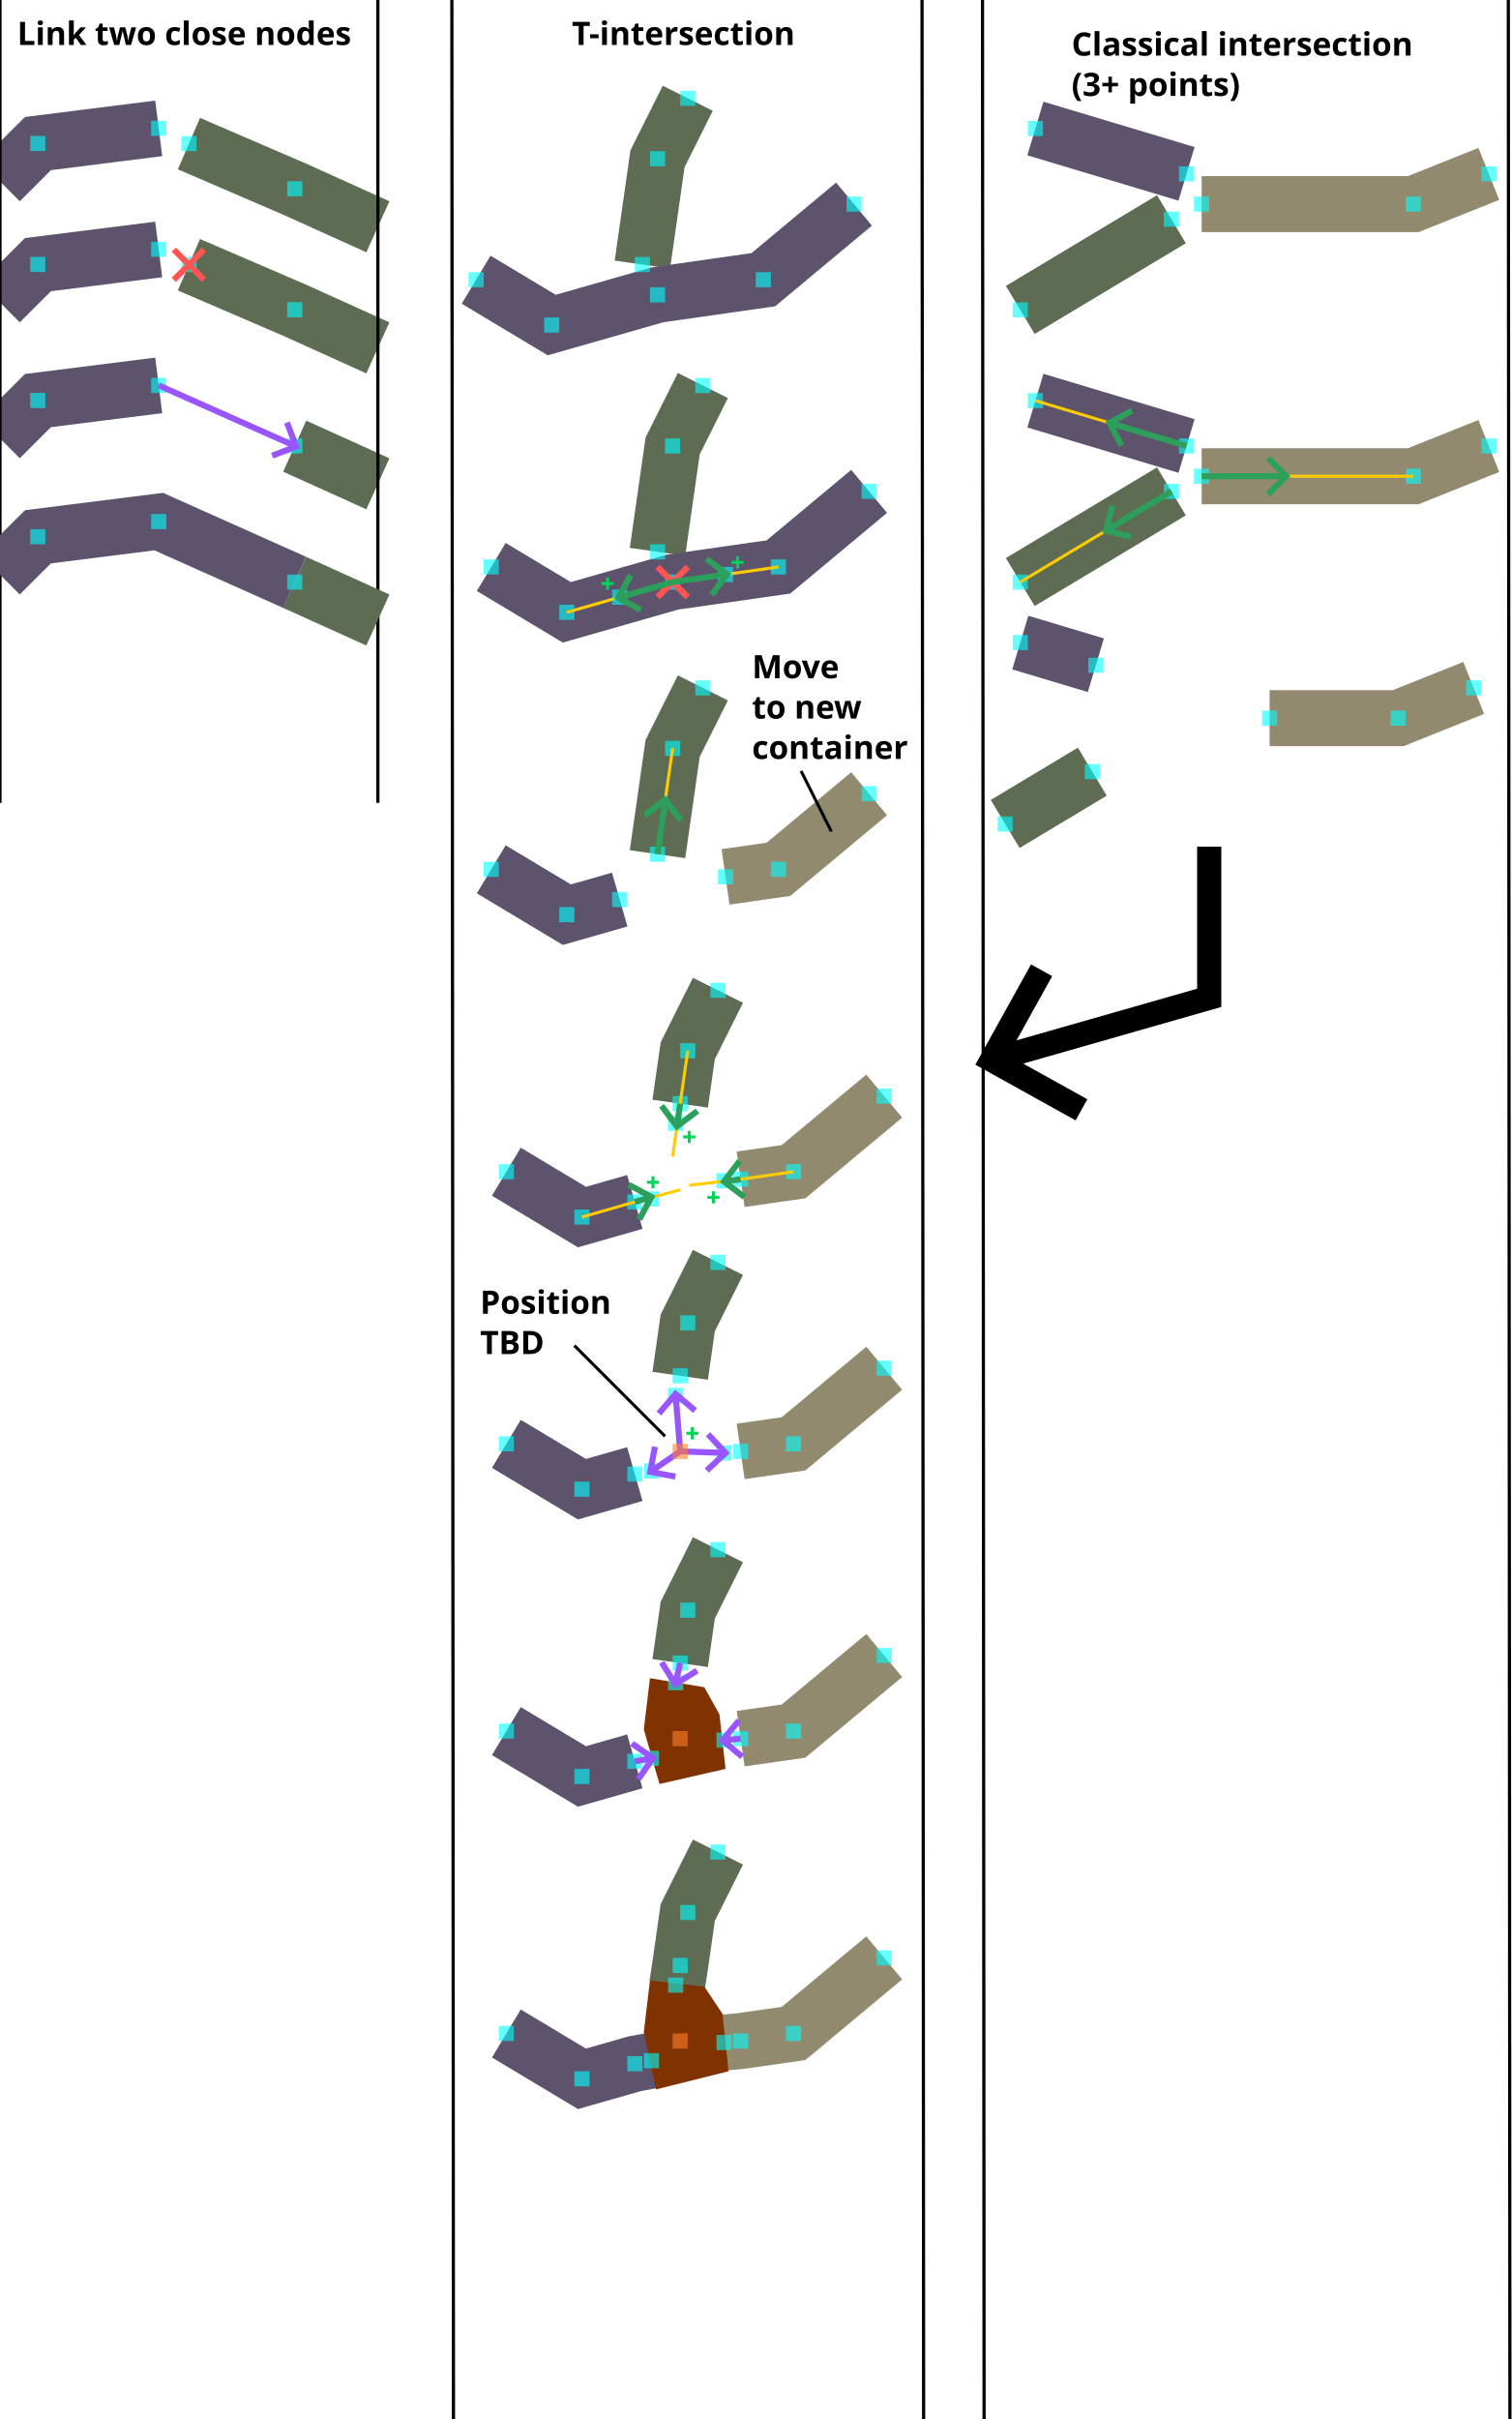
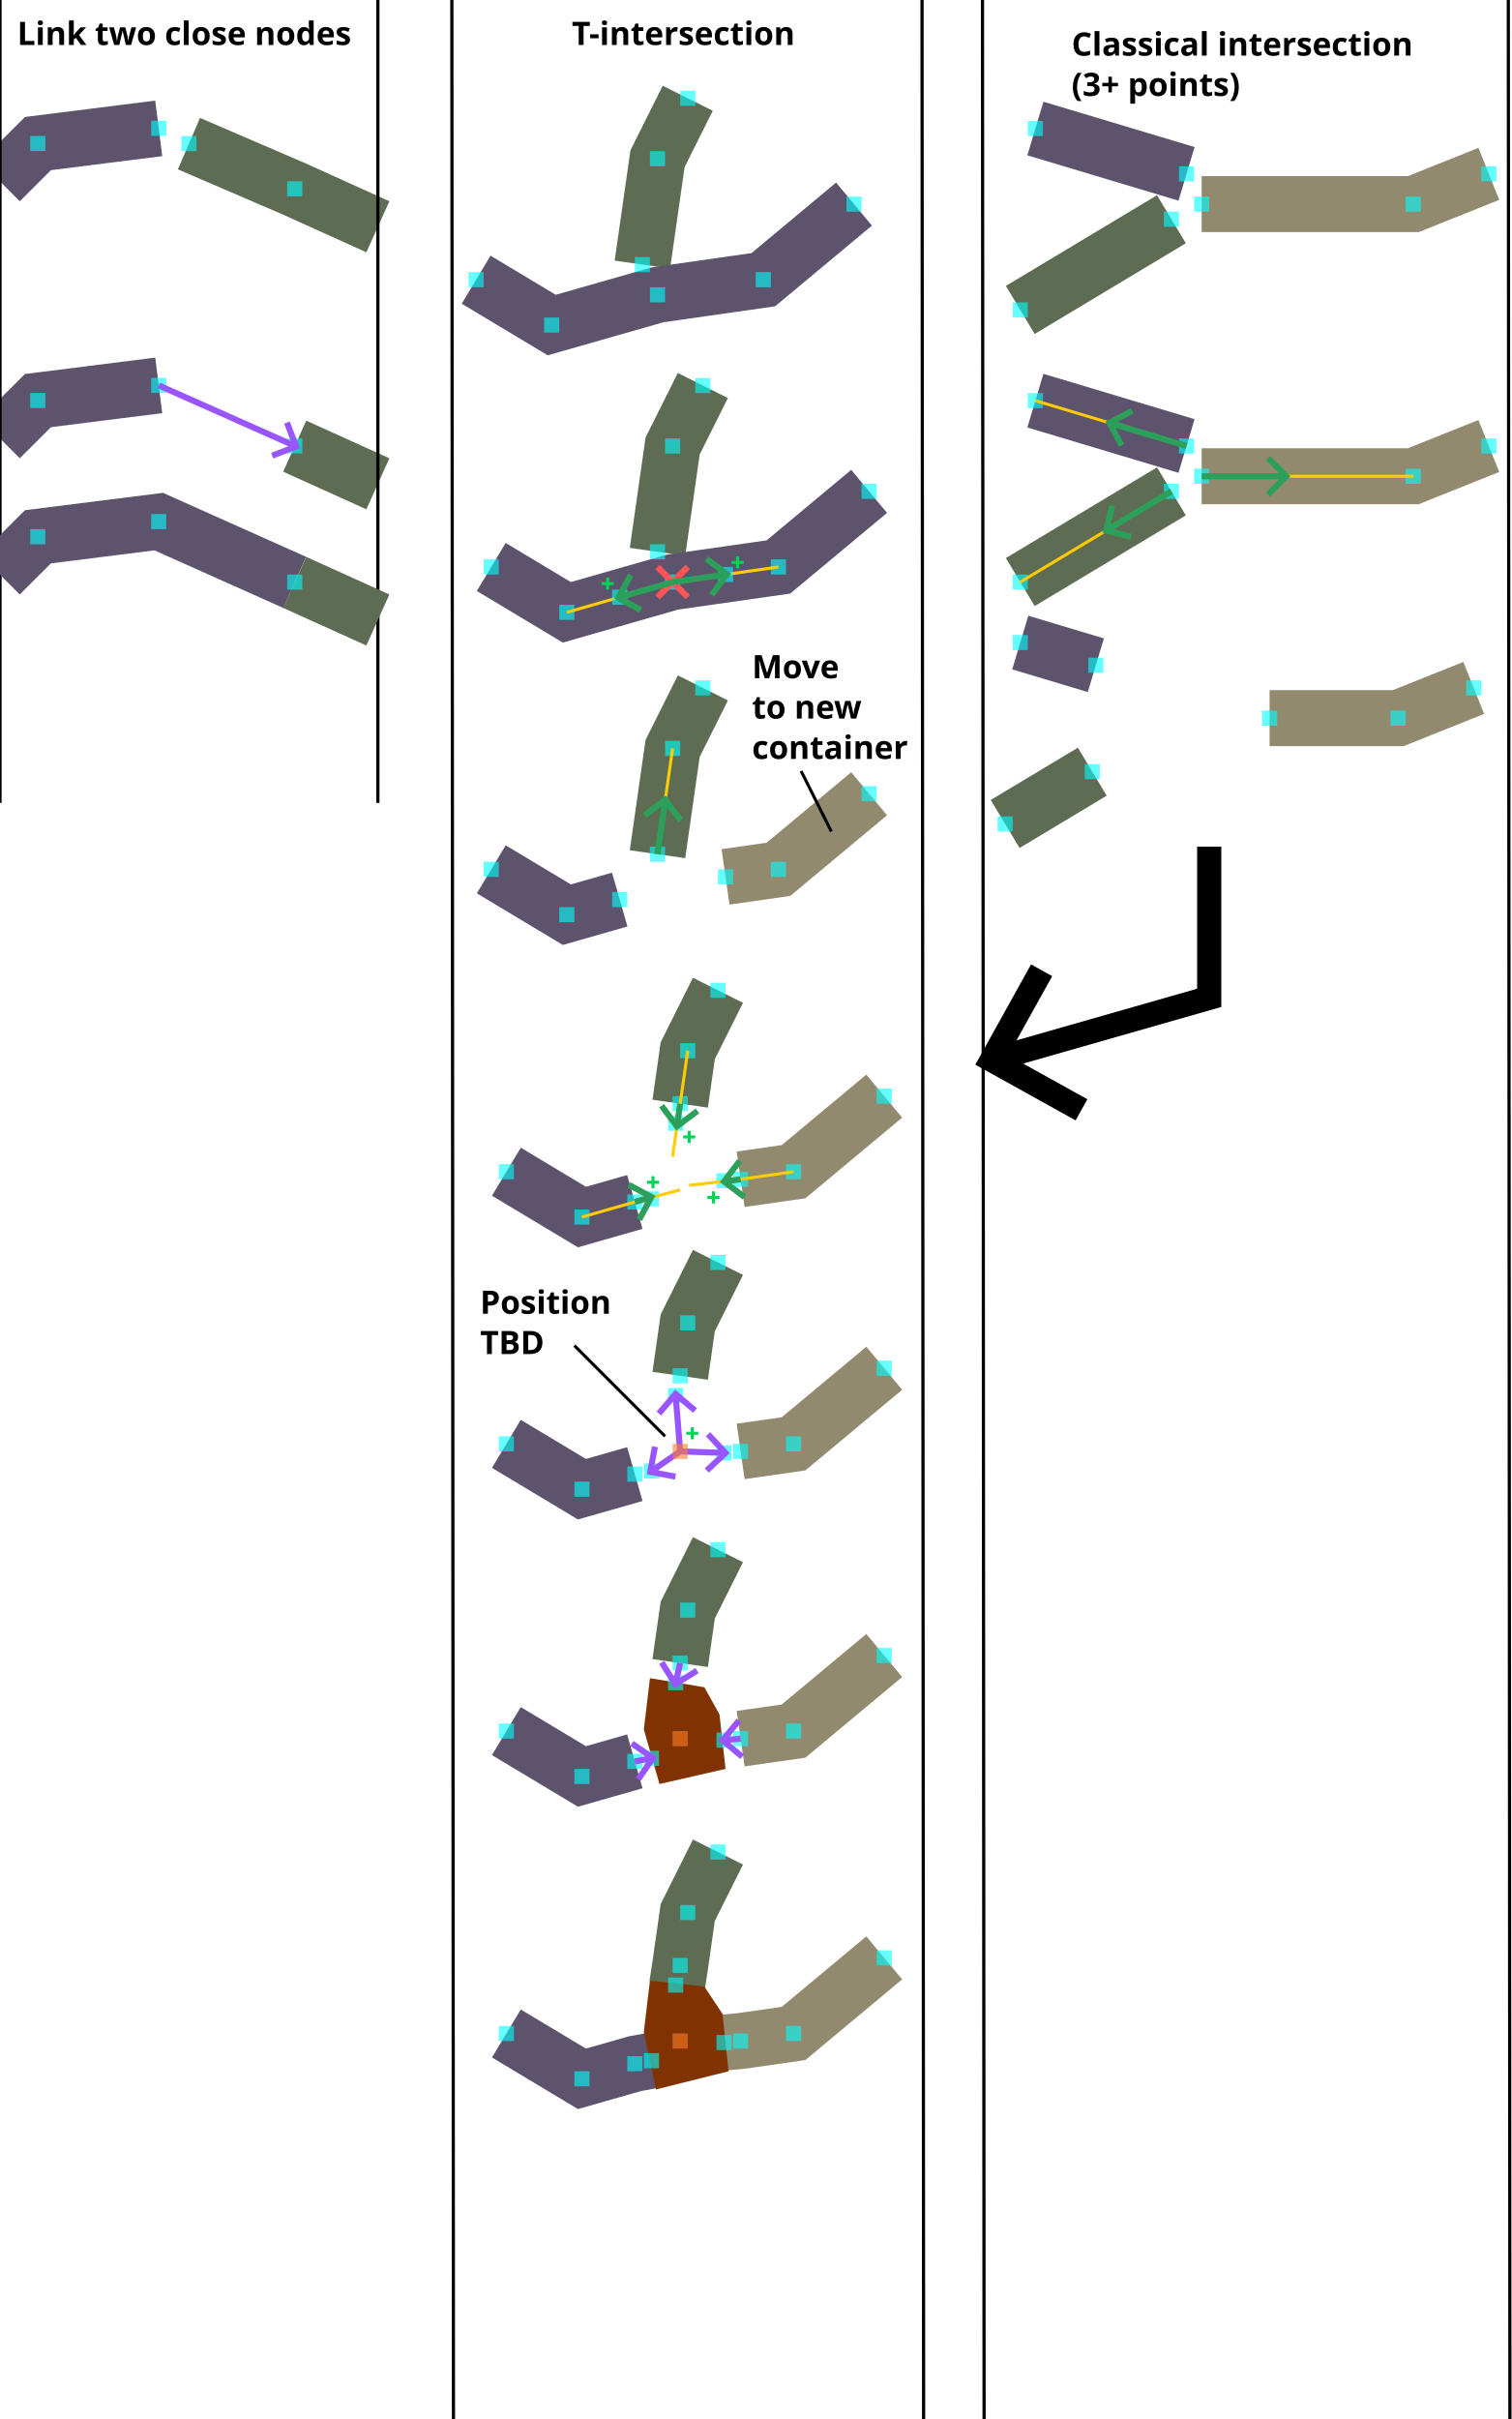
<svg xmlns="http://www.w3.org/2000/svg" xmlns:xlink="http://www.w3.org/1999/xlink" width="500" height="800" viewBox="0 0 500 800" version="1.1" id="svg1">
  <defs id="defs1">
    <marker style="overflow:visible" id="marker18" refX="0" refY="0" orient="auto-start-reverse" markerWidth="1" markerHeight="1" viewBox="0 0 1 1" preserveAspectRatio="xMidYMid">
      <path style="fill:none;stroke:context-stroke;stroke-width:1;stroke-linecap:butt" d="M 3,-3 0,0 3,3" transform="rotate(180,0.125,0)" id="path18" />
    </marker>
    <marker style="overflow:visible" id="marker16" refX="0" refY="0" orient="auto-start-reverse" markerWidth="1" markerHeight="1" viewBox="0 0 1 1" preserveAspectRatio="xMidYMid">
      <path style="fill:none;stroke:context-stroke;stroke-width:1;stroke-linecap:butt" d="M 3,-3 0,0 3,3" transform="rotate(180,0.125,0)" id="path16" />
    </marker>
    <marker style="overflow:visible" id="ArrowWide" refX="0" refY="0" orient="auto-start-reverse" markerWidth="1" markerHeight="1" viewBox="0 0 1 1" preserveAspectRatio="xMidYMid">
      <path style="fill:none;stroke:context-stroke;stroke-width:1;stroke-linecap:butt" d="M 3,-3 0,0 3,3" transform="rotate(180,0.125,0)" id="path8" />
    </marker>
    <marker style="overflow:visible" id="marker16-7" refX="0" refY="0" orient="auto-start-reverse" markerWidth="1" markerHeight="1" viewBox="0 0 1 1" preserveAspectRatio="xMidYMid">
      <path style="fill:none;stroke:context-stroke;stroke-width:1;stroke-linecap:butt" d="M 3,-3 0,0 3,3" transform="rotate(180,0.125,0)" id="path16-5" />
    </marker>
    <marker style="overflow:visible" id="ArrowWide-2" refX="0" refY="0" orient="auto-start-reverse" markerWidth="1" markerHeight="1" viewBox="0 0 1 1" preserveAspectRatio="xMidYMid">
      <path style="fill:none;stroke:context-stroke;stroke-width:1;stroke-linecap:butt" d="M 3,-3 0,0 3,3" transform="rotate(180,0.125,0)" id="path8-6" />
    </marker>
    <marker style="overflow:visible" id="ArrowWide-4" refX="0" refY="0" orient="auto-start-reverse" markerWidth="1" markerHeight="1" viewBox="0 0 1 1" preserveAspectRatio="xMidYMid">
      <path style="fill:none;stroke:context-stroke;stroke-width:1;stroke-linecap:butt" d="M 3,-3 0,0 3,3" transform="rotate(180,0.125,0)" id="path8-3" />
    </marker>
  </defs>
  <g id="layer1">
    <path style="opacity:1;fill:none;stroke:#5d6c53;stroke-width:18.521;stroke-linecap:butt;stroke-dasharray:none;paint-order:stroke fill markers" d="M 125,75 97.485,62.56 62.5,47.5" id="path2" />
    <path style="opacity:1;fill:none;stroke:#5d536c;stroke-width:18.521;stroke-linecap:butt;stroke-dasharray:none;paint-order:stroke fill markers" d="M 52.506,42.452 12.554,47.479 0,60" id="path3" />
    <use x="0" y="0" xlink:href="#rect1-5-1" id="use6-9" transform="translate(0.006247,64.95208)" />
    <rect style="opacity:0.6;fill:#00ffff;stroke:none;stroke-width:1.058;stroke-linecap:square;-inkscape-stroke:none;paint-order:stroke fill markers" id="rect1-5-1" width="5" height="5" x="10" y="-20" />
    <rect style="opacity:0.6;fill:#ff7f2a;stroke:none;stroke-width:1.058;stroke-linecap:square;-inkscape-stroke:none;paint-order:stroke fill markers" id="rect1-5-1-1" width="5" height="5" x="10" y="-10" />
    <use x="0" y="0" xlink:href="#rect1-5-1" id="use6-0" transform="translate(85.00625,79.95208)" />
    <path style="fill:none;stroke:#5d6c53;stroke-width:18.521;stroke-linecap:butt;stroke-dasharray:none;paint-order:stroke fill markers" d="M 125,160 97.485,147.56" id="path2-22" />
    <path style="fill:none;stroke:#5d536c;stroke-width:18.521;stroke-linecap:butt;stroke-dasharray:none;paint-order:stroke fill markers" d="M 52.506,127.452 12.554,132.479 -1.0345703e-6,145" id="path3-4" />
    <use x="0" y="0" xlink:href="#rect1-5-1" id="use6-71" transform="translate(40.00625,144.9521)" />
    <use x="0" y="0" xlink:href="#rect1-5-1" id="use6-3" transform="translate(0.006247,149.9521)" />
    <use x="0" y="0" xlink:href="#rect1-5-1" id="use6-02" transform="translate(85.00625,164.9521)" />
-     <path style="fill:none;stroke:#5d6c53;stroke-width:18.521;stroke-linecap:butt;stroke-dasharray:none;paint-order:stroke fill markers" d="M 124.994,115.048 97.479,102.608 62.494,87.548" id="path2-2" />
-     <use x="0" y="0" xlink:href="#rect1-5-1" id="use6-95" transform="translate(50.00625,104.9521)" />
-     <path style="fill:none;stroke:#5d536c;stroke-width:18.521;stroke-linecap:butt;stroke-dasharray:none;paint-order:stroke fill markers" d="M 52.5,82.5 12.548,87.527 -0.006,100.048" id="path3-3" />
-     <use x="0" y="0" xlink:href="#rect1-5-1" id="use6-6" transform="translate(40.00625,99.95208)" />
-     <use x="0" y="0" xlink:href="#rect1-5-1" id="use6-7" transform="translate(0.006247,104.9521)" />
-     <use x="0" y="0" xlink:href="#rect1-5-1" id="use6-73" transform="translate(85.00625,119.9521)" />
    <path style="opacity:1;fill:#000000;stroke:#000000;stroke-width:1.058;stroke-linecap:square;-inkscape-stroke:none;paint-order:stroke fill markers" d="M 125,0 V 265" id="path1" />
    <path style="fill:#000000;stroke:#000000;stroke-width:1.058;stroke-linecap:square;-inkscape-stroke:none;paint-order:stroke fill markers" d="M 0,0 V 265" id="path1-55" />
    <path style="fill:#000000;stroke:#000000;stroke-width:1.058;stroke-linecap:square;-inkscape-stroke:none;paint-order:stroke fill markers" d="M 149.471,0.529 150,800" id="path1-59" />
    <path style="fill:#000000;stroke:#000000;stroke-width:1.058;stroke-linecap:square;-inkscape-stroke:none;paint-order:stroke fill markers" d="M 305,0.529 305.529,800" id="path1-5" />
    <path style="fill:#000000;stroke:#000000;stroke-width:1.058;stroke-linecap:square;-inkscape-stroke:none;paint-order:stroke fill markers" d="m 325,0 0.529,799.471" id="path1-5-4" />
    <path style="fill:#000000;stroke:#000000;stroke-width:1.058;stroke-linecap:square;-inkscape-stroke:none;paint-order:stroke fill markers" d="M 498.941,0.53 499.47,800" id="path1-5-8" />
    <g id="g5" style="stroke-width:2;stroke-dasharray:none">
      <path style="opacity:1;fill:none;stroke:#ff5555;stroke-width:2;stroke-linecap:butt;stroke-dasharray:none;paint-order:stroke fill markers" d="M -5,-25 5,-15" id="path4" />
      <path style="opacity:1;fill:none;stroke:#ff5555;stroke-width:2;stroke-linecap:butt;stroke-dasharray:none;paint-order:stroke fill markers" d="M -5,-15 5,-25" id="path5" />
    </g>
-     <use x="0" y="0" xlink:href="#g5" id="use5" transform="translate(62.49375,107.5479)" />
    <use x="0" y="0" xlink:href="#rect1-5-1" id="use6" transform="translate(40.00625,59.95208)" />
    <use x="0" y="0" xlink:href="#rect1-5-1" id="use7" transform="translate(50,65)" />
    <path style="opacity:1;fill:none;stroke:#9955ff;stroke-width:2;stroke-linecap:butt;stroke-dasharray:none;marker-end:url(#ArrowWide);paint-order:stroke fill markers" d="m 52.506,127.452 45,20" id="path7" />
    <path style="fill:none;stroke:#5d6c53;stroke-width:18.521;stroke-linecap:butt;stroke-dasharray:none;paint-order:stroke fill markers" d="M 124.994,205.048 97.479,192.608" id="path2-22-1" />
    <path style="fill:none;stroke:#5d536c;stroke-width:18.521;stroke-linecap:butt;stroke-dasharray:none;paint-order:stroke fill markers" d="M -0.006,190.048 12.548,177.527 52.5,172.5 97.479,192.608" id="path3-4-1" />
    <use x="0" y="0" xlink:href="#rect1-5-1" id="use6-71-8" transform="translate(40,190)" />
    <use x="0" y="0" xlink:href="#rect1-5-1" id="use6-3-5" transform="translate(0,195)" />
    <use x="0" y="0" xlink:href="#rect1-5-1" id="use6-02-0" transform="translate(85,210)" />
    <text xml:space="preserve" style="font-weight:bold;font-size:10.667px;line-height:normal;font-family:Gontserrat;-inkscape-font-specification:'Gontserrat, Bold';text-decoration-color:#000000;opacity:1;fill:#000000;stroke:none;stroke-width:1.058;stroke-linecap:butt;stroke-dasharray:none;paint-order:stroke fill markers" x="5.694" y="14.867" id="text8">
      <tspan x="5.694" y="14.867" id="tspan9">Link two close nodes</tspan>
    </text>
    <text xml:space="preserve" style="font-weight:bold;font-size:10.667px;line-height:normal;font-family:Gontserrat;-inkscape-font-specification:'Gontserrat, Bold';text-decoration-color:#000000;fill:#000000;stroke:none;stroke-width:1.058;stroke-linecap:butt;stroke-dasharray:none;paint-order:stroke fill markers" x="189.15" y="14.861" id="text8-6">
      <tspan x="189.15" y="14.861" id="tspan9-2">T-intersection</tspan>
    </text>
    <text xml:space="preserve" style="font-weight:bold;font-size:10.667px;line-height:normal;font-family:Gontserrat;-inkscape-font-specification:'Gontserrat, Bold';text-decoration-color:#000000;fill:#000000;stroke:none;stroke-width:1.058;stroke-linecap:butt;stroke-dasharray:none;paint-order:stroke fill markers" x="354.464" y="18.397" id="text8-6-0">
      <tspan x="354.464" y="18.397" id="tspan9-2-3">Classical intersection</tspan>
      <tspan x="354.464" y="31.73" id="tspan44">(3+ points)</tspan>
    </text>
    <path style="font-variation-settings:normal;opacity:1;vector-effect:none;fill:none;fill-opacity:1;stroke:#5d6c53;stroke-width:18.521;stroke-linecap:butt;stroke-linejoin:miter;stroke-miterlimit:4;stroke-dasharray:none;stroke-dashoffset:0;stroke-opacity:1;-inkscape-stroke:none;paint-order:stroke fill markers;stop-color:#000000;stop-opacity:1" d="m 227.5,32.5 -10,20 -5,35" id="path10" />
    <use x="0" y="0" xlink:href="#rect1-5-1" id="use10" transform="translate(215,50)" />
    <use x="0" y="0" xlink:href="#rect1-5-1" id="use10-9" transform="translate(205,70)" />
    <path style="font-variation-settings:normal;opacity:1;vector-effect:none;fill:none;fill-opacity:1;stroke:#5d536c;stroke-width:18.521;stroke-linecap:butt;stroke-linejoin:miter;stroke-miterlimit:4;stroke-dasharray:none;stroke-dashoffset:0;stroke-opacity:1;-inkscape-stroke:none;paint-order:stroke fill markers;stop-color:#000000;stop-opacity:1" d="m 157.5,92.5 25,15 35,-10 35,-5 30,-25" id="path11" />
    <use x="0" y="0" xlink:href="#rect1-5-1" id="use10-6" transform="translate(200,105)" />
    <use x="0" y="0" xlink:href="#rect1-5-1" id="use10-1" transform="translate(205,115)" />
    <use x="0" y="0" xlink:href="#rect1-5-1" id="use10-0" transform="translate(240,110)" />
    <use x="0" y="0" xlink:href="#rect1-5-1" id="use10-11" transform="translate(270,85)" />
    <path style="font-variation-settings:normal;opacity:1;fill:none;fill-opacity:1;stroke:#5d536c;stroke-width:18.521;stroke-linecap:butt;stroke-linejoin:miter;stroke-miterlimit:4;stroke-dasharray:none;stroke-dashoffset:0;stroke-opacity:1;marker-end:;paint-order:stroke fill markers;stop-color:#000000;stop-opacity:1" d="m 342.5,42.5 50,15" id="path36" />
    <use x="0" y="0" xlink:href="#rect1-5-1" id="use10-11-91" transform="translate(330,60)" />
    <use x="0" y="0" xlink:href="#rect1-5-1" id="use10-11-4" transform="translate(380,75)" />
    <path style="font-variation-settings:normal;opacity:1;fill:none;fill-opacity:1;stroke:#5d6c53;stroke-width:18.521;stroke-linecap:butt;stroke-linejoin:miter;stroke-miterlimit:4;stroke-dasharray:none;stroke-dashoffset:0;stroke-opacity:1;paint-order:stroke fill markers" d="m 337.5,102.5 50,-30" id="path37" />
    <use x="0" y="0" xlink:href="#rect1-5-1" id="use10-11-6" transform="translate(375,90)" />
    <use x="0" y="0" xlink:href="#rect1-5-1" id="use10-11-97" transform="translate(325,120)" />
    <path style="font-variation-settings:normal;opacity:1;fill:none;fill-opacity:1;stroke:#918a6f;stroke-width:18.521;stroke-linecap:butt;stroke-linejoin:miter;stroke-miterlimit:4;stroke-dasharray:none;stroke-dashoffset:0;stroke-opacity:1;paint-order:stroke fill markers" d="m 492.5,57.5 -25,10 h -70" id="path38" />
    <use x="0" y="0" xlink:href="#rect1-5-1" id="use10-11-49" transform="translate(385,85)" />
    <use x="0" y="0" xlink:href="#rect1-5-1" id="use10-11-7" transform="translate(455,85)" />
    <use x="0" y="0" xlink:href="#rect1-5-1" id="use10-11-0" transform="translate(480,75)" />
    <path style="font-variation-settings:normal;fill:none;fill-opacity:1;stroke:#5d536c;stroke-width:18.521;stroke-linecap:butt;stroke-linejoin:miter;stroke-miterlimit:4;stroke-dasharray:none;stroke-dashoffset:0;stroke-opacity:1;paint-order:stroke fill markers;stop-color:#000000" d="m 342.5,132.5 50,15" id="path36-2" />
    <use x="0" y="0" xlink:href="#rect1-5-1" id="use10-11-91-3" transform="translate(330,150)" />
    <use x="0" y="0" xlink:href="#rect1-5-1" id="use10-11-4-5" transform="translate(380,165)" />
    <path style="font-variation-settings:normal;fill:none;fill-opacity:1;stroke:#5d6c53;stroke-width:18.521;stroke-linecap:butt;stroke-linejoin:miter;stroke-miterlimit:4;stroke-dasharray:none;stroke-dashoffset:0;stroke-opacity:1;paint-order:stroke fill markers" d="m 337.5,192.5 50,-30" id="path37-1" />
    <use x="0" y="0" xlink:href="#rect1-5-1" id="use10-11-6-0" transform="translate(375,180)" />
    <use x="0" y="0" xlink:href="#rect1-5-1" id="use10-11-97-8" transform="translate(325,210)" />
    <path style="font-variation-settings:normal;fill:none;fill-opacity:1;stroke:#918a6f;stroke-width:18.521;stroke-linecap:butt;stroke-linejoin:miter;stroke-miterlimit:4;stroke-dasharray:none;stroke-dashoffset:0;stroke-opacity:1;paint-order:stroke fill markers" d="m 492.5,147.5 -25,10 h -70" id="path38-1" />
    <use x="0" y="0" xlink:href="#rect1-5-1" id="use10-11-49-2" transform="translate(385,175)" />
    <use x="0" y="0" xlink:href="#rect1-5-1" id="use10-11-7-7" transform="translate(455,175)" />
    <use x="0" y="0" xlink:href="#rect1-5-1" id="use10-11-0-8" transform="translate(480,165)" />
    <use x="0" y="0" xlink:href="#rect1-5-1" id="use10-66" transform="translate(170,125)" />
    <use x="0" y="0" xlink:href="#rect1-5-1" id="use10-63" transform="translate(145,110)" />
    <path style="font-variation-settings:normal;vector-effect:none;fill:none;fill-opacity:1;stroke:#5d6c53;stroke-width:18.521;stroke-linecap:butt;stroke-linejoin:miter;stroke-miterlimit:4;stroke-dasharray:none;stroke-dashoffset:0;stroke-opacity:1;-inkscape-stroke:none;paint-order:stroke fill markers;stop-color:#000000" d="m 232.5,127.5 -10,20 -5,35" id="path10-0" />
    <use x="0" y="0" xlink:href="#rect1-5-1" id="use10-7" transform="translate(220,145)" />
    <use x="0" y="0" xlink:href="#rect1-5-1" id="use10-9-3" transform="translate(210,165)" />
    <path style="font-variation-settings:normal;vector-effect:none;fill:none;fill-opacity:1;stroke:#5d536c;stroke-width:18.521;stroke-linecap:butt;stroke-linejoin:miter;stroke-miterlimit:4;stroke-dasharray:none;stroke-dashoffset:0;stroke-opacity:1;-inkscape-stroke:none;paint-order:stroke fill markers;stop-color:#000000" d="m 162.5,187.5 25,15 35,-10 35,-5 30,-25" id="path11-7" />
    <use x="0" y="0" xlink:href="#rect1-5-1" id="use10-6-7" transform="translate(205,200)" />
    <use x="0" y="0" xlink:href="#rect1-5-1" id="use10-1-1" transform="translate(210,210)" />
    <use x="0" y="0" xlink:href="#rect1-5-1" id="use10-0-3" transform="translate(245,205)" />
    <use x="0" y="0" xlink:href="#rect1-5-1" id="use10-11-9" transform="translate(275,180)" />
    <use x="0" y="0" xlink:href="#rect1-5-1" id="use10-66-5" transform="translate(175,220)" />
    <use x="0" y="0" xlink:href="#rect1-5-1" id="use10-63-2" transform="translate(150,205)" />
    <path style="font-variation-settings:normal;opacity:1;fill:none;fill-opacity:1;stroke:#ffcc00;stroke-width:1;stroke-linecap:butt;stroke-linejoin:miter;stroke-miterlimit:4;stroke-dasharray:none;stroke-dashoffset:0;stroke-opacity:1;paint-order:stroke fill markers" d="m 257.5,187.5 -35,5 -35,10" id="path12" />
    <use x="0" y="0" xlink:href="#g5" id="use11" transform="translate(222.5,212.5)" />
    <use x="0" y="0" xlink:href="#rect1-5-1" id="use10-0-3-2" transform="translate(227.5,207.5)" />
    <use x="0" y="0" xlink:href="#rect1-5-1" id="use10-0-3-2-4" transform="translate(192.5,215)" />
    <path style="font-variation-settings:normal;opacity:1;fill:none;fill-opacity:1;stroke:#2ca05a;stroke-width:2;stroke-linecap:butt;stroke-linejoin:miter;stroke-miterlimit:4;stroke-dasharray:none;stroke-dashoffset:0;stroke-opacity:1;marker-end:url(#marker16);paint-order:stroke fill markers" d="M 222.5,192.5 240,190" id="path13" />
    <path style="font-variation-settings:normal;opacity:1;fill:none;fill-opacity:1;stroke:#2ca05a;stroke-width:2;stroke-linecap:butt;stroke-linejoin:miter;stroke-miterlimit:4;stroke-dasharray:none;stroke-dashoffset:0;stroke-opacity:1;marker-end:url(#marker18);paint-order:stroke fill markers" d="m 222.5,192.5 -17.5,5" id="path17" />
    <g id="g20" style="stroke:#00d455;stroke-width:1;stroke-dasharray:none">
      <path style="font-variation-settings:normal;opacity:1;fill:none;fill-opacity:1;stroke:#00d455;stroke-width:1;stroke-linecap:butt;stroke-linejoin:miter;stroke-miterlimit:4;stroke-dasharray:none;stroke-dashoffset:0;stroke-opacity:1;paint-order:stroke fill markers" d="m 19,-21 v 4" id="path19" />
      <path style="font-variation-settings:normal;opacity:1;fill:none;fill-opacity:1;stroke:#00d455;stroke-width:1;stroke-linecap:butt;stroke-linejoin:miter;stroke-miterlimit:4;stroke-dasharray:none;stroke-dashoffset:0;stroke-opacity:1;paint-order:stroke fill markers" d="m 17,-19 h 4" id="path20" />
    </g>
    <use x="0" y="0" xlink:href="#g20" id="use20" transform="translate(225,205)" />
    <use x="0" y="0" xlink:href="#g20" id="use20-4" transform="translate(209,395)" />
    <use x="0" y="0" xlink:href="#g20" id="use20-49" transform="translate(217,415)" />
    <use x="0" y="0" xlink:href="#g20" id="use20-8" transform="translate(197,410)" />
    <use x="0" y="0" xlink:href="#g20" id="use20-9" transform="translate(182,212)" />
    <path style="font-variation-settings:normal;vector-effect:none;fill:none;fill-opacity:1;stroke:#5d6c53;stroke-width:18.521;stroke-linecap:butt;stroke-linejoin:miter;stroke-miterlimit:4;stroke-dasharray:none;stroke-dashoffset:0;stroke-opacity:1;-inkscape-stroke:none;paint-order:stroke fill markers;stop-color:#000000" d="m 232.5,227.5 -10,20 -5,35" id="path10-0-5" />
    <use x="0" y="0" xlink:href="#rect1-5-1" id="use10-7-4" transform="translate(220,245)" />
    <use x="0" y="0" xlink:href="#rect1-5-1" id="use10-9-3-0" transform="translate(210,265)" />
    <path style="font-variation-settings:normal;vector-effect:none;fill:none;fill-opacity:1;stroke:#5d536c;stroke-width:18.521;stroke-linecap:butt;stroke-linejoin:miter;stroke-miterlimit:4;stroke-dasharray:none;stroke-dashoffset:0;stroke-opacity:1;-inkscape-stroke:none;paint-order:stroke fill markers;stop-color:#000000" d="m 162.5,287.5 25,15 17.5,-5" id="path11-7-2" />
    <use x="0" y="0" xlink:href="#rect1-5-1" id="use10-6-7-5" transform="translate(205,300)" />
    <path style="font-variation-settings:normal;opacity:1;vector-effect:none;fill:none;fill-opacity:1;stroke:#918a6f;stroke-width:18.521;stroke-linecap:butt;stroke-linejoin:miter;stroke-miterlimit:4;stroke-dasharray:none;stroke-dashoffset:0;stroke-opacity:1;-inkscape-stroke:none;paint-order:stroke fill markers;stop-color:#000000;stop-opacity:1" d="m 240,290 17.5,-2.5 30,-25" id="path23" />
    <use x="0" y="0" xlink:href="#rect1-5-1" id="use10-0-3-1" transform="translate(245,305)" />
    <use x="0" y="0" xlink:href="#rect1-5-1" id="use10-11-9-2" transform="translate(275,280)" />
    <use x="0" y="0" xlink:href="#rect1-5-1" id="use10-66-5-5" transform="translate(175,320)" />
    <use x="0" y="0" xlink:href="#rect1-5-1" id="use10-63-2-4" transform="translate(150,305)" />
    <use x="0" y="0" xlink:href="#rect1-5-1" id="use10-0-3-2-8" transform="translate(227.5,307.5)" />
    <use x="0" y="0" xlink:href="#rect1-5-1" id="use10-0-3-2-4-3" transform="translate(192.5,315)" />
    <path style="font-variation-settings:normal;opacity:1;vector-effect:none;fill:none;fill-opacity:1;stroke:#ffcc00;stroke-width:1;stroke-linecap:butt;stroke-linejoin:miter;stroke-miterlimit:4;stroke-dasharray:none;stroke-dashoffset:0;stroke-opacity:1;-inkscape-stroke:none;paint-order:stroke fill markers;stop-color:#000000;stop-opacity:1" d="m 217.5,282.5 5,-35" id="path21" />
    <path style="font-variation-settings:normal;opacity:1;vector-effect:none;fill:none;fill-opacity:1;stroke:#2ca05a;stroke-width:2;stroke-linecap:butt;stroke-linejoin:miter;stroke-miterlimit:4;stroke-dasharray:none;stroke-dashoffset:0;stroke-opacity:1;-inkscape-stroke:none;marker-end:url(#marker16);paint-order:stroke fill markers;stop-color:#000000;stop-opacity:1" d="M 217.5,282.5 220,265" id="path22" />
    <text xml:space="preserve" style="font-weight:bold;font-size:10.667px;line-height:normal;font-family:Gontserrat;-inkscape-font-specification:'Gontserrat, Bold';font-variation-settings:normal;text-decoration-color:#000000;opacity:1;vector-effect:none;fill:#000000;fill-opacity:1;stroke:none;stroke-width:18.521;stroke-linecap:butt;stroke-linejoin:miter;stroke-miterlimit:4;stroke-dasharray:none;stroke-dashoffset:0;stroke-opacity:1;-inkscape-stroke:none;marker-end:url(#marker16);paint-order:stroke fill markers" x="248.765" y="224.31" id="text23">
      <tspan id="tspan23" x="248.765" y="224.31">Move</tspan>
      <tspan x="248.765" y="237.643" id="tspan24">to new</tspan>
      <tspan x="248.765" y="250.976" id="tspan26">container</tspan>
    </text>
    <path style="font-variation-settings:normal;opacity:1;fill:#000000;fill-opacity:1;stroke:#000000;stroke-width:1;stroke-linecap:butt;stroke-linejoin:miter;stroke-miterlimit:4;stroke-dasharray:none;stroke-dashoffset:0;stroke-opacity:1;paint-order:stroke fill markers" d="M 275,275 265,255" id="path27" />
    <text xml:space="preserve" style="font-weight:bold;font-size:10.667px;line-height:normal;font-family:Gontserrat;-inkscape-font-specification:'Gontserrat, Bold';font-variation-settings:normal;text-decoration-color:#000000;vector-effect:none;fill:#000000;fill-opacity:1;stroke:none;stroke-width:18.521;stroke-linecap:butt;stroke-linejoin:miter;stroke-miterlimit:4;stroke-dasharray:none;stroke-dashoffset:0;stroke-opacity:1;-inkscape-stroke:none;marker-end:url(#marker16);paint-order:stroke fill markers" x="158.808" y="434.477" id="text23-8">
      <tspan x="158.808" y="434.477" id="tspan26-3">Position</tspan>
      <tspan x="158.808" y="447.811" id="tspan32">TBD</tspan>
    </text>
    <path style="font-variation-settings:normal;fill:#000000;fill-opacity:1;stroke:#000000;stroke-width:1;stroke-linecap:butt;stroke-linejoin:miter;stroke-miterlimit:4;stroke-dasharray:none;stroke-dashoffset:0;stroke-opacity:1;paint-order:stroke fill markers" d="M 220,475 190,445" id="path27-4" />
    <path style="font-variation-settings:normal;vector-effect:none;fill:none;fill-opacity:1;stroke:#5d6c53;stroke-width:18.521;stroke-linecap:butt;stroke-linejoin:miter;stroke-miterlimit:4;stroke-dasharray:none;stroke-dashoffset:0;stroke-opacity:1;-inkscape-stroke:none;paint-order:stroke fill markers;stop-color:#000000" d="m 237.5,327.5 -10,20 -2.5,17.5" id="path10-0-5-8" />
    <use x="0" y="0" xlink:href="#rect1-5-1" id="use10-7-4-9" transform="translate(225,345)" />
    <use x="0" y="0" xlink:href="#rect1-5-1" id="use10-9-3-0-0" transform="translate(215,365)" />
    <path style="font-variation-settings:normal;vector-effect:none;fill:none;fill-opacity:1;stroke:#5d536c;stroke-width:18.521;stroke-linecap:butt;stroke-linejoin:miter;stroke-miterlimit:4;stroke-dasharray:none;stroke-dashoffset:0;stroke-opacity:1;-inkscape-stroke:none;paint-order:stroke fill markers;stop-color:#000000" d="m 167.5,387.5 25,15 17.5,-5" id="path11-7-2-3" />
    <use x="0" y="0" xlink:href="#rect1-5-1" id="use10-6-7-5-0" transform="translate(212.5,382.5)" />
    <path style="font-variation-settings:normal;vector-effect:none;fill:none;fill-opacity:1;stroke:#918a6f;stroke-width:18.521;stroke-linecap:butt;stroke-linejoin:miter;stroke-miterlimit:4;stroke-dasharray:none;stroke-dashoffset:0;stroke-opacity:1;-inkscape-stroke:none;paint-order:stroke fill markers;stop-color:#000000" d="m 245,390 17.5,-2.5 30,-25" id="path23-4" />
    <use x="0" y="0" xlink:href="#rect1-5-1" id="use10-0-3-1-7" transform="translate(250,405)" />
    <use x="0" y="0" xlink:href="#rect1-5-1" id="use10-11-9-2-8" transform="translate(280,380)" />
    <use x="0" y="0" xlink:href="#rect1-5-1" id="use10-66-5-5-6" transform="translate(180,420)" />
    <use x="0" y="0" xlink:href="#rect1-5-1" id="use10-66-5-5-6-5" transform="translate(203,414)" />
    <use x="0" y="0" xlink:href="#rect1-5-1" id="use10-66-5-5-6-9" transform="translate(211,389)" />
    <use x="0" y="0" xlink:href="#rect1-5-1" id="use10-66-5-5-6-0" transform="translate(227,408)" />
    <use x="0" y="0" xlink:href="#rect1-5-1" id="use10-63-2-4-0" transform="translate(155,405)" />
    <use x="0" y="0" xlink:href="#rect1-5-1" id="use10-0-3-2-8-4" transform="translate(232.5,407.5)" />
    <use x="0" y="0" xlink:href="#rect1-5-1" id="use10-0-3-2-4-3-3" transform="translate(197.5,415)" />
    <path style="font-variation-settings:normal;vector-effect:none;fill:none;fill-opacity:1;stroke:#ffcc00;stroke-width:1;stroke-linecap:butt;stroke-linejoin:miter;stroke-miterlimit:4;stroke-dasharray:none;stroke-dashoffset:0;stroke-opacity:1;-inkscape-stroke:none;paint-order:stroke fill markers;stop-color:#000000" d="m 222.5,382.5 5,-35" id="path21-0" />
    <path style="font-variation-settings:normal;vector-effect:none;fill:none;fill-opacity:1;stroke:#2ca05a;stroke-width:2;stroke-linecap:butt;stroke-linejoin:miter;stroke-miterlimit:4;stroke-dasharray:none;stroke-dashoffset:0;stroke-opacity:1;-inkscape-stroke:none;marker-end:url(#marker16-7);paint-order:stroke fill markers;stop-color:#000000" d="m 225,365 -1,7" id="path22-8" />
    <path style="font-variation-settings:normal;opacity:1;vector-effect:none;fill:none;fill-opacity:1;stroke:#ffcc00;stroke-width:1;stroke-linecap:butt;stroke-linejoin:miter;stroke-miterlimit:4;stroke-dasharray:none;stroke-dashoffset:0;stroke-opacity:1;-inkscape-stroke:none;paint-order:stroke fill markers;stop-color:#000000;stop-opacity:1" d="M 262.5,387.5 245,390 228,392" id="path28" />
    <path style="font-variation-settings:normal;opacity:1;vector-effect:none;fill:none;fill-opacity:1;stroke:#ffcc00;stroke-width:1;stroke-linecap:butt;stroke-linejoin:miter;stroke-miterlimit:4;stroke-dasharray:none;stroke-dashoffset:0;stroke-opacity:1;-inkscape-stroke:none;paint-order:stroke fill markers" d="m 192.5,402.5 17.5,-5 15,-4.019" id="path29" />
    <path style="font-variation-settings:normal;opacity:1;vector-effect:none;fill:none;fill-opacity:1;stroke:#2ca05a;stroke-width:2;stroke-linecap:butt;stroke-linejoin:miter;stroke-miterlimit:4;stroke-dasharray:none;stroke-dashoffset:0;stroke-opacity:1;-inkscape-stroke:none;marker-end:url(#marker16-7);paint-order:stroke fill markers;stop-color:#000000;stop-opacity:1" d="m 245,390 -5,0.677" id="path30" />
    <path style="font-variation-settings:normal;opacity:1;vector-effect:none;fill:none;fill-opacity:1;stroke:#2ca05a;stroke-width:2;stroke-linecap:butt;stroke-linejoin:miter;stroke-miterlimit:4;stroke-dasharray:none;stroke-dashoffset:0;stroke-opacity:1;-inkscape-stroke:none;marker-end:url(#marker16-7);paint-order:stroke fill markers" d="m 210,397.5 5,-1.5" id="path31" />
    <use x="0" y="0" xlink:href="#g20" id="use20-49-5" transform="translate(210,493)" />
    <path style="font-variation-settings:normal;vector-effect:none;fill:none;fill-opacity:1;stroke:#5d6c53;stroke-width:18.521;stroke-linecap:butt;stroke-linejoin:miter;stroke-miterlimit:4;stroke-dasharray:none;stroke-dashoffset:0;stroke-opacity:1;-inkscape-stroke:none;paint-order:stroke fill markers;stop-color:#000000" d="m 237.5,417.5 -10,20 -2.5,17.5" id="path10-0-5-8-8" />
    <use x="0" y="0" xlink:href="#rect1-5-1" id="use10-7-4-9-1" transform="translate(225,435)" />
    <use x="0" y="0" xlink:href="#rect1-5-1" id="use10-9-3-0-0-3" transform="translate(215,455)" />
    <path style="font-variation-settings:normal;vector-effect:none;fill:none;fill-opacity:1;stroke:#5d536c;stroke-width:18.521;stroke-linecap:butt;stroke-linejoin:miter;stroke-miterlimit:4;stroke-dasharray:none;stroke-dashoffset:0;stroke-opacity:1;-inkscape-stroke:none;paint-order:stroke fill markers;stop-color:#000000" d="m 167.5,477.5 25,15 17.5,-5" id="path11-7-2-3-1" />
    <use x="0" y="0" xlink:href="#rect1-5-1" id="use10-6-7-5-0-1" transform="translate(212.5,472.5)" />
    <path style="font-variation-settings:normal;vector-effect:none;fill:none;fill-opacity:1;stroke:#918a6f;stroke-width:18.521;stroke-linecap:butt;stroke-linejoin:miter;stroke-miterlimit:4;stroke-dasharray:none;stroke-dashoffset:0;stroke-opacity:1;-inkscape-stroke:none;paint-order:stroke fill markers;stop-color:#000000" d="m 245,480 17.5,-2.5 30,-25" id="path23-4-7" />
    <use x="0" y="0" xlink:href="#rect1-5-1" id="use10-0-3-1-7-2" transform="translate(250,495)" />
    <use x="0" y="0" xlink:href="#rect1-5-1" id="use10-11-9-2-8-9" transform="translate(280,470)" />
    <use x="0" y="0" xlink:href="#rect1-5-1" id="use10-66-5-5-6-6" transform="translate(180,510)" />
    <use x="0" y="0" xlink:href="#rect1-5-1" id="use10-66-5-5-6-5-6" transform="translate(203,504)" />
    <use x="0" y="0" xlink:href="#rect1-5-1" id="use10-66-5-5-6-9-5" transform="translate(211,479)" />
    <use x="0" y="0" xlink:href="#rect1-5-1" id="use10-66-5-5-6-0-0" transform="translate(227,498)" />
    <use x="0" y="0" xlink:href="#rect1-5-1" id="use10-63-2-4-0-7" transform="translate(155,495)" />
    <use x="0" y="0" xlink:href="#rect1-5-1" id="use10-0-3-2-8-4-5" transform="translate(232.5,497.5)" />
    <use x="0" y="0" xlink:href="#rect1-5-1" id="use10-0-3-2-4-3-3-9" transform="translate(197.5,505)" />
    <path style="font-variation-settings:normal;opacity:1;vector-effect:none;fill:none;fill-opacity:1;stroke:#9955ff;stroke-width:2;stroke-linecap:butt;stroke-linejoin:miter;stroke-miterlimit:4;stroke-dasharray:none;stroke-dashoffset:0;stroke-opacity:1;-inkscape-stroke:none;marker-end:url(#ArrowWide);paint-order:stroke fill markers;stop-color:#000000;stop-opacity:1" d="m 225,480 14.5,0.5" id="path32" />
    <path style="font-variation-settings:normal;opacity:1;vector-effect:none;fill:none;fill-opacity:1;stroke:#9955ff;stroke-width:2;stroke-linecap:butt;stroke-linejoin:miter;stroke-miterlimit:4;stroke-dasharray:none;stroke-dashoffset:0;stroke-opacity:1;-inkscape-stroke:none;marker-end:url(#ArrowWide);paint-order:stroke fill markers" d="m 225,480 -1.5,-18.5" id="path33" />
    <path style="font-variation-settings:normal;opacity:1;vector-effect:none;fill:none;fill-opacity:1;stroke:#9955ff;stroke-width:2;stroke-linecap:butt;stroke-linejoin:miter;stroke-miterlimit:4;stroke-dasharray:none;stroke-dashoffset:0;stroke-opacity:1;-inkscape-stroke:none;marker-end:url(#ArrowWide);paint-order:stroke fill markers" d="m 225,480 -9.5,6.5" id="path34" />
    <use x="0" y="0" xlink:href="#rect1-5-1-1" id="use31" transform="translate(212.5,487.5)" />
    <path style="font-variation-settings:normal;vector-effect:none;fill:none;fill-opacity:1;stroke:#5d6c53;stroke-width:18.521;stroke-linecap:butt;stroke-linejoin:miter;stroke-miterlimit:4;stroke-dasharray:none;stroke-dashoffset:0;stroke-opacity:1;-inkscape-stroke:none;paint-order:stroke fill markers;stop-color:#000000" d="m 237.5,512.5 -10,20 -2.5,17.5" id="path10-0-5-8-8-2" />
    <use x="0" y="0" xlink:href="#rect1-5-1" id="use10-7-4-9-1-9" transform="translate(225,530)" />
    <use x="0" y="0" xlink:href="#rect1-5-1" id="use10-9-3-0-0-3-3" transform="translate(215,550)" />
    <path style="font-variation-settings:normal;vector-effect:none;fill:none;fill-opacity:1;stroke:#5d536c;stroke-width:18.521;stroke-linecap:butt;stroke-linejoin:miter;stroke-miterlimit:4;stroke-dasharray:none;stroke-dashoffset:0;stroke-opacity:1;-inkscape-stroke:none;paint-order:stroke fill markers;stop-color:#000000" d="m 167.5,572.5 25,15 17.5,-5" id="path11-7-2-3-1-9" />
    <use x="0" y="0" xlink:href="#rect1-5-1" id="use10-6-7-5-0-1-3" transform="translate(212.5,567.5)" />
    <path style="font-variation-settings:normal;vector-effect:none;fill:none;fill-opacity:1;stroke:#918a6f;stroke-width:18.521;stroke-linecap:butt;stroke-linejoin:miter;stroke-miterlimit:4;stroke-dasharray:none;stroke-dashoffset:0;stroke-opacity:1;-inkscape-stroke:none;paint-order:stroke fill markers;stop-color:#000000" d="m 245,575 17.5,-2.5 30,-25" id="path23-4-7-5" />
    <use x="0" y="0" xlink:href="#rect1-5-1" id="use10-0-3-1-7-2-6" transform="translate(250,590)" />
    <use x="0" y="0" xlink:href="#rect1-5-1" id="use10-11-9-2-8-9-2" transform="translate(280,565)" />
    <use x="0" y="0" xlink:href="#rect1-5-1" id="use10-66-5-5-6-6-1" transform="translate(180,605)" />
    <path style="font-variation-settings:normal;opacity:1;vector-effect:none;fill:#803300;fill-opacity:1;stroke:none;stroke-width:2;stroke-linecap:butt;stroke-linejoin:miter;stroke-miterlimit:4;stroke-dasharray:none;stroke-dashoffset:0;stroke-opacity:1;-inkscape-stroke:none;marker-end:url(#ArrowWide);paint-order:stroke fill markers" d="m 238,567 -5,-9 -18,-3 -2.025,16.96 L 218.153,590 240,585 Z" id="path35" />
    <use x="0" y="0" xlink:href="#rect1-5-1" id="use10-66-5-5-6-5-6-5" transform="translate(203,599)" />
    <use x="0" y="0" xlink:href="#rect1-5-1" id="use10-66-5-5-6-9-5-6" transform="translate(211,574)" />
    <use x="0" y="0" xlink:href="#rect1-5-1" id="use10-66-5-5-6-0-0-1" transform="translate(227,593)" />
    <use x="0" y="0" xlink:href="#rect1-5-1" id="use10-63-2-4-0-7-4" transform="translate(155,590)" />
    <use x="0" y="0" xlink:href="#rect1-5-1" id="use10-0-3-2-8-4-5-2" transform="translate(232.5,592.5)" />
    <use x="0" y="0" xlink:href="#rect1-5-1" id="use10-0-3-2-4-3-3-9-2" transform="translate(197.5,600)" />
    <path style="font-variation-settings:normal;vector-effect:none;fill:none;fill-opacity:1;stroke:#9955ff;stroke-width:2;stroke-linecap:butt;stroke-linejoin:miter;stroke-miterlimit:4;stroke-dasharray:none;stroke-dashoffset:0;stroke-opacity:1;-inkscape-stroke:none;marker-end:url(#ArrowWide-2);paint-order:stroke fill markers;stop-color:#000000" d="m 245,575 -5.5,0.5" id="path32-7" />
    <path style="font-variation-settings:normal;vector-effect:none;fill:none;fill-opacity:1;stroke:#9955ff;stroke-width:2;stroke-linecap:butt;stroke-linejoin:miter;stroke-miterlimit:4;stroke-dasharray:none;stroke-dashoffset:0;stroke-opacity:1;-inkscape-stroke:none;marker-end:url(#ArrowWide-2);paint-order:stroke fill markers" d="m 225,550 -1.5,6.5" id="path33-3" />
    <path style="font-variation-settings:normal;vector-effect:none;fill:none;fill-opacity:1;stroke:#9955ff;stroke-width:2;stroke-linecap:butt;stroke-linejoin:miter;stroke-miterlimit:4;stroke-dasharray:none;stroke-dashoffset:0;stroke-opacity:1;-inkscape-stroke:none;marker-end:url(#ArrowWide-2);paint-order:stroke fill markers" d="m 210,582.5 5.5,-1" id="path34-1" />
    <use x="0" y="0" xlink:href="#rect1-5-1-1" id="use31-6" transform="translate(212.5,582.5)" />
    <path style="font-variation-settings:normal;vector-effect:none;fill:none;fill-opacity:1;stroke:#5d6c53;stroke-width:18.521;stroke-linecap:butt;stroke-linejoin:miter;stroke-miterlimit:4;stroke-dasharray:none;stroke-dashoffset:0;stroke-opacity:1;-inkscape-stroke:none;paint-order:stroke fill markers;stop-color:#000000" d="m 237.5,612.5 -10,20 -2.5,17.5 -1,6.5" id="path10-0-5-8-8-2-1" />
    <use x="0" y="0" xlink:href="#rect1-5-1" id="use10-7-4-9-1-9-2" transform="translate(225,630)" />
    <use x="0" y="0" xlink:href="#rect1-5-1" id="use10-9-3-0-0-3-3-2" transform="translate(215,650)" />
    <path style="font-variation-settings:normal;vector-effect:none;fill:none;fill-opacity:1;stroke:#5d536c;stroke-width:18.521;stroke-linecap:butt;stroke-linejoin:miter;stroke-miterlimit:4;stroke-dasharray:none;stroke-dashoffset:0;stroke-opacity:1;-inkscape-stroke:none;paint-order:stroke fill markers;stop-color:#000000" d="m 167.5,672.5 25,15 17.5,-5 5.5,-1" id="path11-7-2-3-1-9-5" />
    <use x="0" y="0" xlink:href="#rect1-5-1" id="use10-6-7-5-0-1-3-9" transform="translate(212.5,667.5)" />
    <path style="font-variation-settings:normal;vector-effect:none;fill:none;fill-opacity:1;stroke:#918a6f;stroke-width:18.521;stroke-linecap:butt;stroke-linejoin:miter;stroke-miterlimit:4;stroke-dasharray:none;stroke-dashoffset:0;stroke-opacity:1;-inkscape-stroke:none;paint-order:stroke fill markers;stop-color:#000000" d="m 292.5,647.5 -30,25 -17.5,2.5 -5.5,0.5" id="path23-4-7-5-2" />
    <use x="0" y="0" xlink:href="#rect1-5-1" id="use10-0-3-1-7-2-6-4" transform="translate(250,690)" />
    <use x="0" y="0" xlink:href="#rect1-5-1" id="use10-11-9-2-8-9-2-8" transform="translate(280,665)" />
    <use x="0" y="0" xlink:href="#rect1-5-1" id="use10-66-5-5-6-6-1-5" transform="translate(180,705)" />
    <path style="font-variation-settings:normal;vector-effect:none;fill:#803300;fill-opacity:1;stroke:none;stroke-width:2;stroke-linecap:butt;stroke-linejoin:miter;stroke-miterlimit:4;stroke-dasharray:none;stroke-dashoffset:0;stroke-opacity:1;-inkscape-stroke:none;marker-end:url(#ArrowWide-4);paint-order:stroke fill markers" d="m 239,666 -6,-9 -18,-2 -2.025,16.96 L 217,691 l 24,-6 z" id="path35-6" />
    <use x="0" y="0" xlink:href="#rect1-5-1" id="use10-66-5-5-6-5-6-5-5" transform="translate(203,699)" />
    <use x="0" y="0" xlink:href="#rect1-5-1" id="use10-66-5-5-6-9-5-6-3" transform="translate(211,674)" />
    <use x="0" y="0" xlink:href="#rect1-5-1" id="use10-66-5-5-6-0-0-1-3" transform="translate(227,693)" />
    <use x="0" y="0" xlink:href="#rect1-5-1" id="use10-63-2-4-0-7-4-5" transform="translate(155,690)" />
    <use x="0" y="0" xlink:href="#rect1-5-1" id="use10-0-3-2-8-4-5-2-6" transform="translate(232.5,692.5)" />
    <use x="0" y="0" xlink:href="#rect1-5-1" id="use10-0-3-2-4-3-3-9-2-2" transform="translate(197.5,700)" />
    <use x="0" y="0" xlink:href="#rect1-5-1-1" id="use31-6-1" transform="translate(212.5,682.5)" />
    <path style="font-variation-settings:normal;opacity:1;fill:none;fill-opacity:1;stroke:#ffcc00;stroke-width:1;stroke-linecap:butt;stroke-linejoin:miter;stroke-miterlimit:4;stroke-dasharray:none;stroke-dashoffset:0;stroke-opacity:1;marker-end:;paint-order:stroke fill markers;vector-effect:none;-inkscape-stroke:none;stop-color:#000000;stop-opacity:1" d="m 397.5,157.5 h 70" id="path39" />
    <path style="font-variation-settings:normal;opacity:1;fill:none;fill-opacity:1;stroke:#ffcc00;stroke-width:1;stroke-linecap:butt;stroke-linejoin:miter;stroke-miterlimit:4;stroke-dasharray:none;stroke-dashoffset:0;stroke-opacity:1;marker-end:;paint-order:stroke fill markers;vector-effect:none;-inkscape-stroke:none;stop-color:#000000;stop-opacity:1" d="m 387.5,162.5 -50,30" id="path40" />
    <path style="font-variation-settings:normal;opacity:1;vector-effect:none;fill:none;fill-opacity:1;stroke:#ffcc00;stroke-width:1;stroke-linecap:butt;stroke-linejoin:miter;stroke-miterlimit:4;stroke-dasharray:none;stroke-dashoffset:0;stroke-opacity:1;-inkscape-stroke:none;marker-end:;paint-order:stroke fill markers" d="m 392.5,147.5 -50,-15" id="path41" />
    <path style="font-variation-settings:normal;opacity:1;vector-effect:none;fill:none;fill-opacity:1;stroke:#2ca05a;stroke-width:2;stroke-linecap:butt;stroke-linejoin:miter;stroke-miterlimit:4;stroke-dasharray:none;stroke-dashoffset:0;stroke-opacity:1;-inkscape-stroke:none;marker-end:url(#marker16);paint-order:stroke fill markers;stop-color:#000000;stop-opacity:1" d="m 397.5,157.5 h 27.47" id="path42" />
    <path style="font-variation-settings:normal;opacity:1;vector-effect:none;fill:none;fill-opacity:1;stroke:#2ca05a;stroke-width:2;stroke-linecap:butt;stroke-linejoin:miter;stroke-miterlimit:4;stroke-dasharray:none;stroke-dashoffset:0;stroke-opacity:1;-inkscape-stroke:none;marker-end:url(#marker16);paint-order:stroke fill markers" d="m 392.5,147.5 -25,-7.5" id="path43" />
    <path style="font-variation-settings:normal;opacity:1;vector-effect:none;fill:none;fill-opacity:1;stroke:#2ca05a;stroke-width:2;stroke-linecap:butt;stroke-linejoin:miter;stroke-miterlimit:4;stroke-dasharray:none;stroke-dashoffset:0;stroke-opacity:1;-inkscape-stroke:none;marker-end:url(#marker16);paint-order:stroke fill markers" d="m 387.5,162.5 -21.179,12.707" id="path44" />
    <path style="font-variation-settings:normal;fill:none;fill-opacity:1;stroke:#5d536c;stroke-width:18.521;stroke-linecap:butt;stroke-linejoin:miter;stroke-miterlimit:4;stroke-dasharray:none;stroke-dashoffset:0;stroke-opacity:1;paint-order:stroke fill markers;stop-color:#000000" d="m 337.5,212.5 25,7.5" id="path36-2-2" />
    <use x="0" y="0" xlink:href="#rect1-5-1" id="use10-11-91-3-4" transform="translate(325,230)" />
    <use x="0" y="0" xlink:href="#rect1-5-1" id="use10-11-4-5-9" transform="translate(350,237.5)" />
    <path style="font-variation-settings:normal;fill:none;fill-opacity:1;stroke:#5d6c53;stroke-width:18.521;stroke-linecap:butt;stroke-linejoin:miter;stroke-miterlimit:4;stroke-dasharray:none;stroke-dashoffset:0;stroke-opacity:1;paint-order:stroke fill markers" d="m 332.5,272.5 28.821,-17.293" id="path37-1-0" />
    <use x="0" y="0" xlink:href="#rect1-5-1" id="use10-11-6-0-5" transform="translate(348.8209,272.7075)" />
    <use x="0" y="0" xlink:href="#rect1-5-1" id="use10-11-97-8-3" transform="translate(320,290)" />
    <path style="font-variation-settings:normal;fill:none;fill-opacity:1;stroke:#918a6f;stroke-width:18.521;stroke-linecap:butt;stroke-linejoin:miter;stroke-miterlimit:4;stroke-dasharray:none;stroke-dashoffset:0;stroke-opacity:1;paint-order:stroke fill markers" d="m 487.5,227.5 -25,10 h -42.53" id="path38-1-0" />
    <use x="0" y="0" xlink:href="#rect1-5-1" id="use10-11-49-2-7" transform="translate(407.4701,255)" />
    <use x="0" y="0" xlink:href="#rect1-5-1" id="use10-11-7-7-9" transform="translate(450,255)" />
    <use x="0" y="0" xlink:href="#rect1-5-1" id="use10-11-0-8-4" transform="translate(475,245)" />
    <path style="font-variation-settings:normal;opacity:1;fill:none;fill-opacity:1;stroke:#000000;stroke-width:8;stroke-linecap:butt;stroke-linejoin:miter;stroke-miterlimit:4;stroke-dasharray:none;stroke-dashoffset:0;stroke-opacity:1;marker-end:url(#marker16);paint-order:stroke fill markers" d="m 400,280 v 50 l -70,20" id="path45" />
  </g>
</svg>
